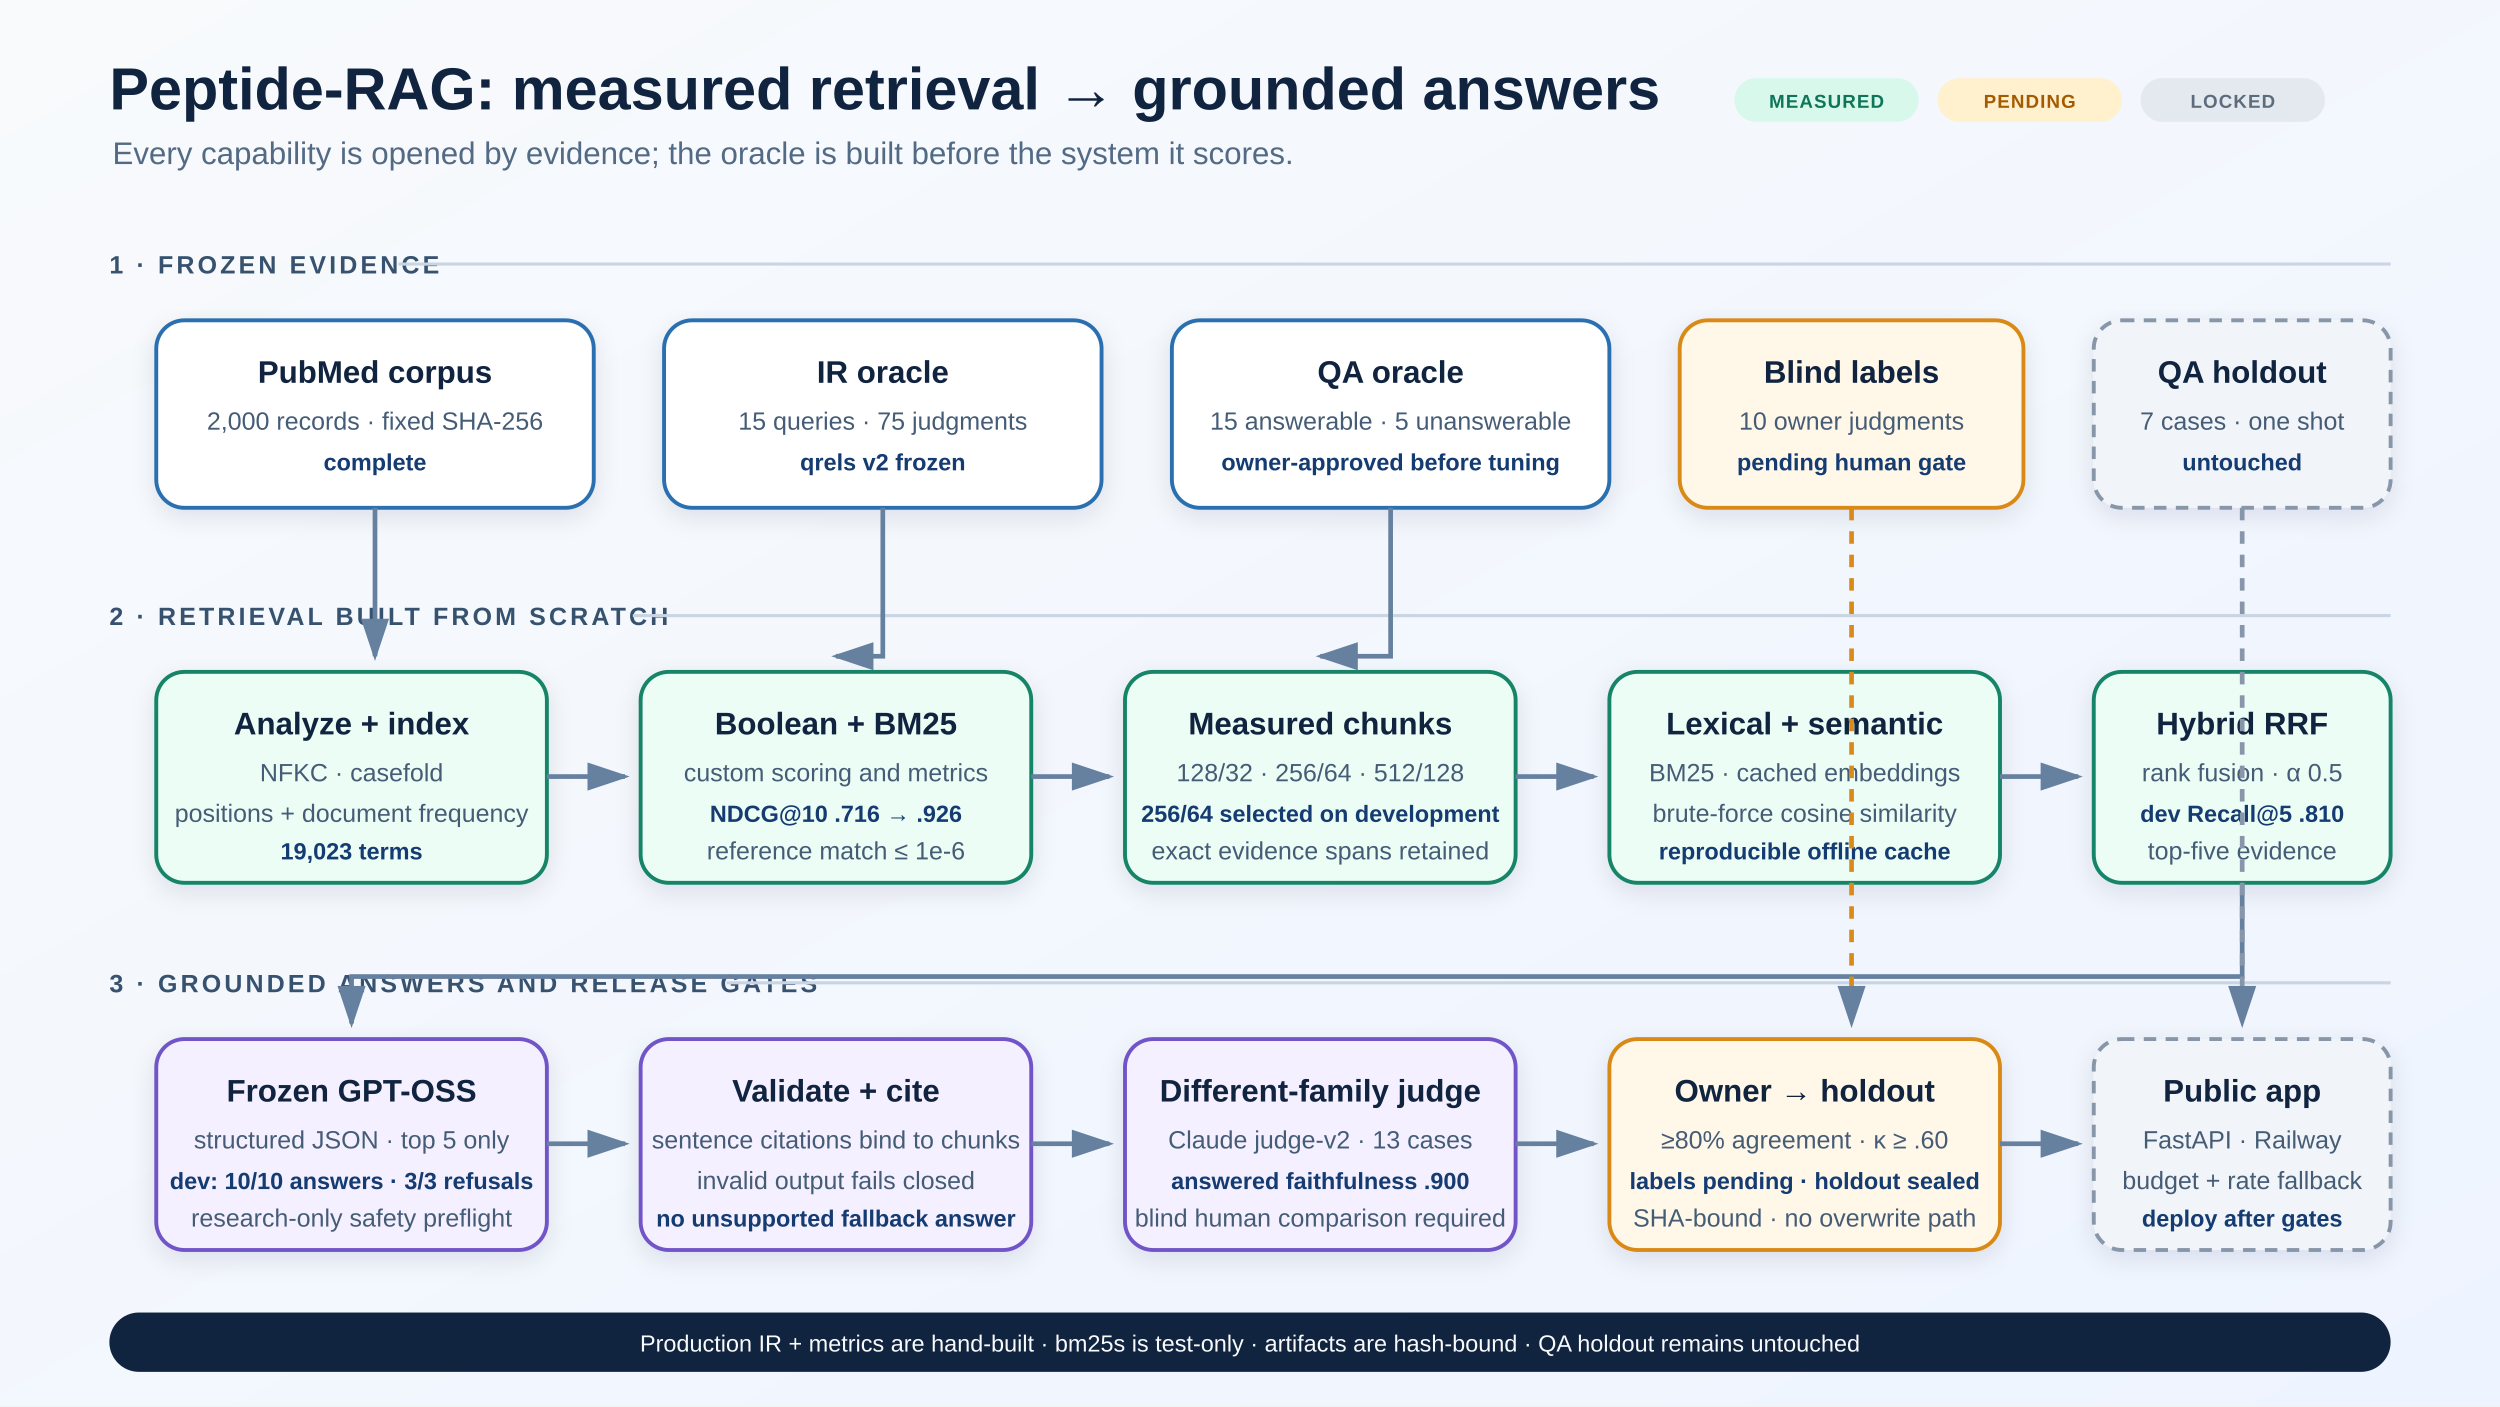
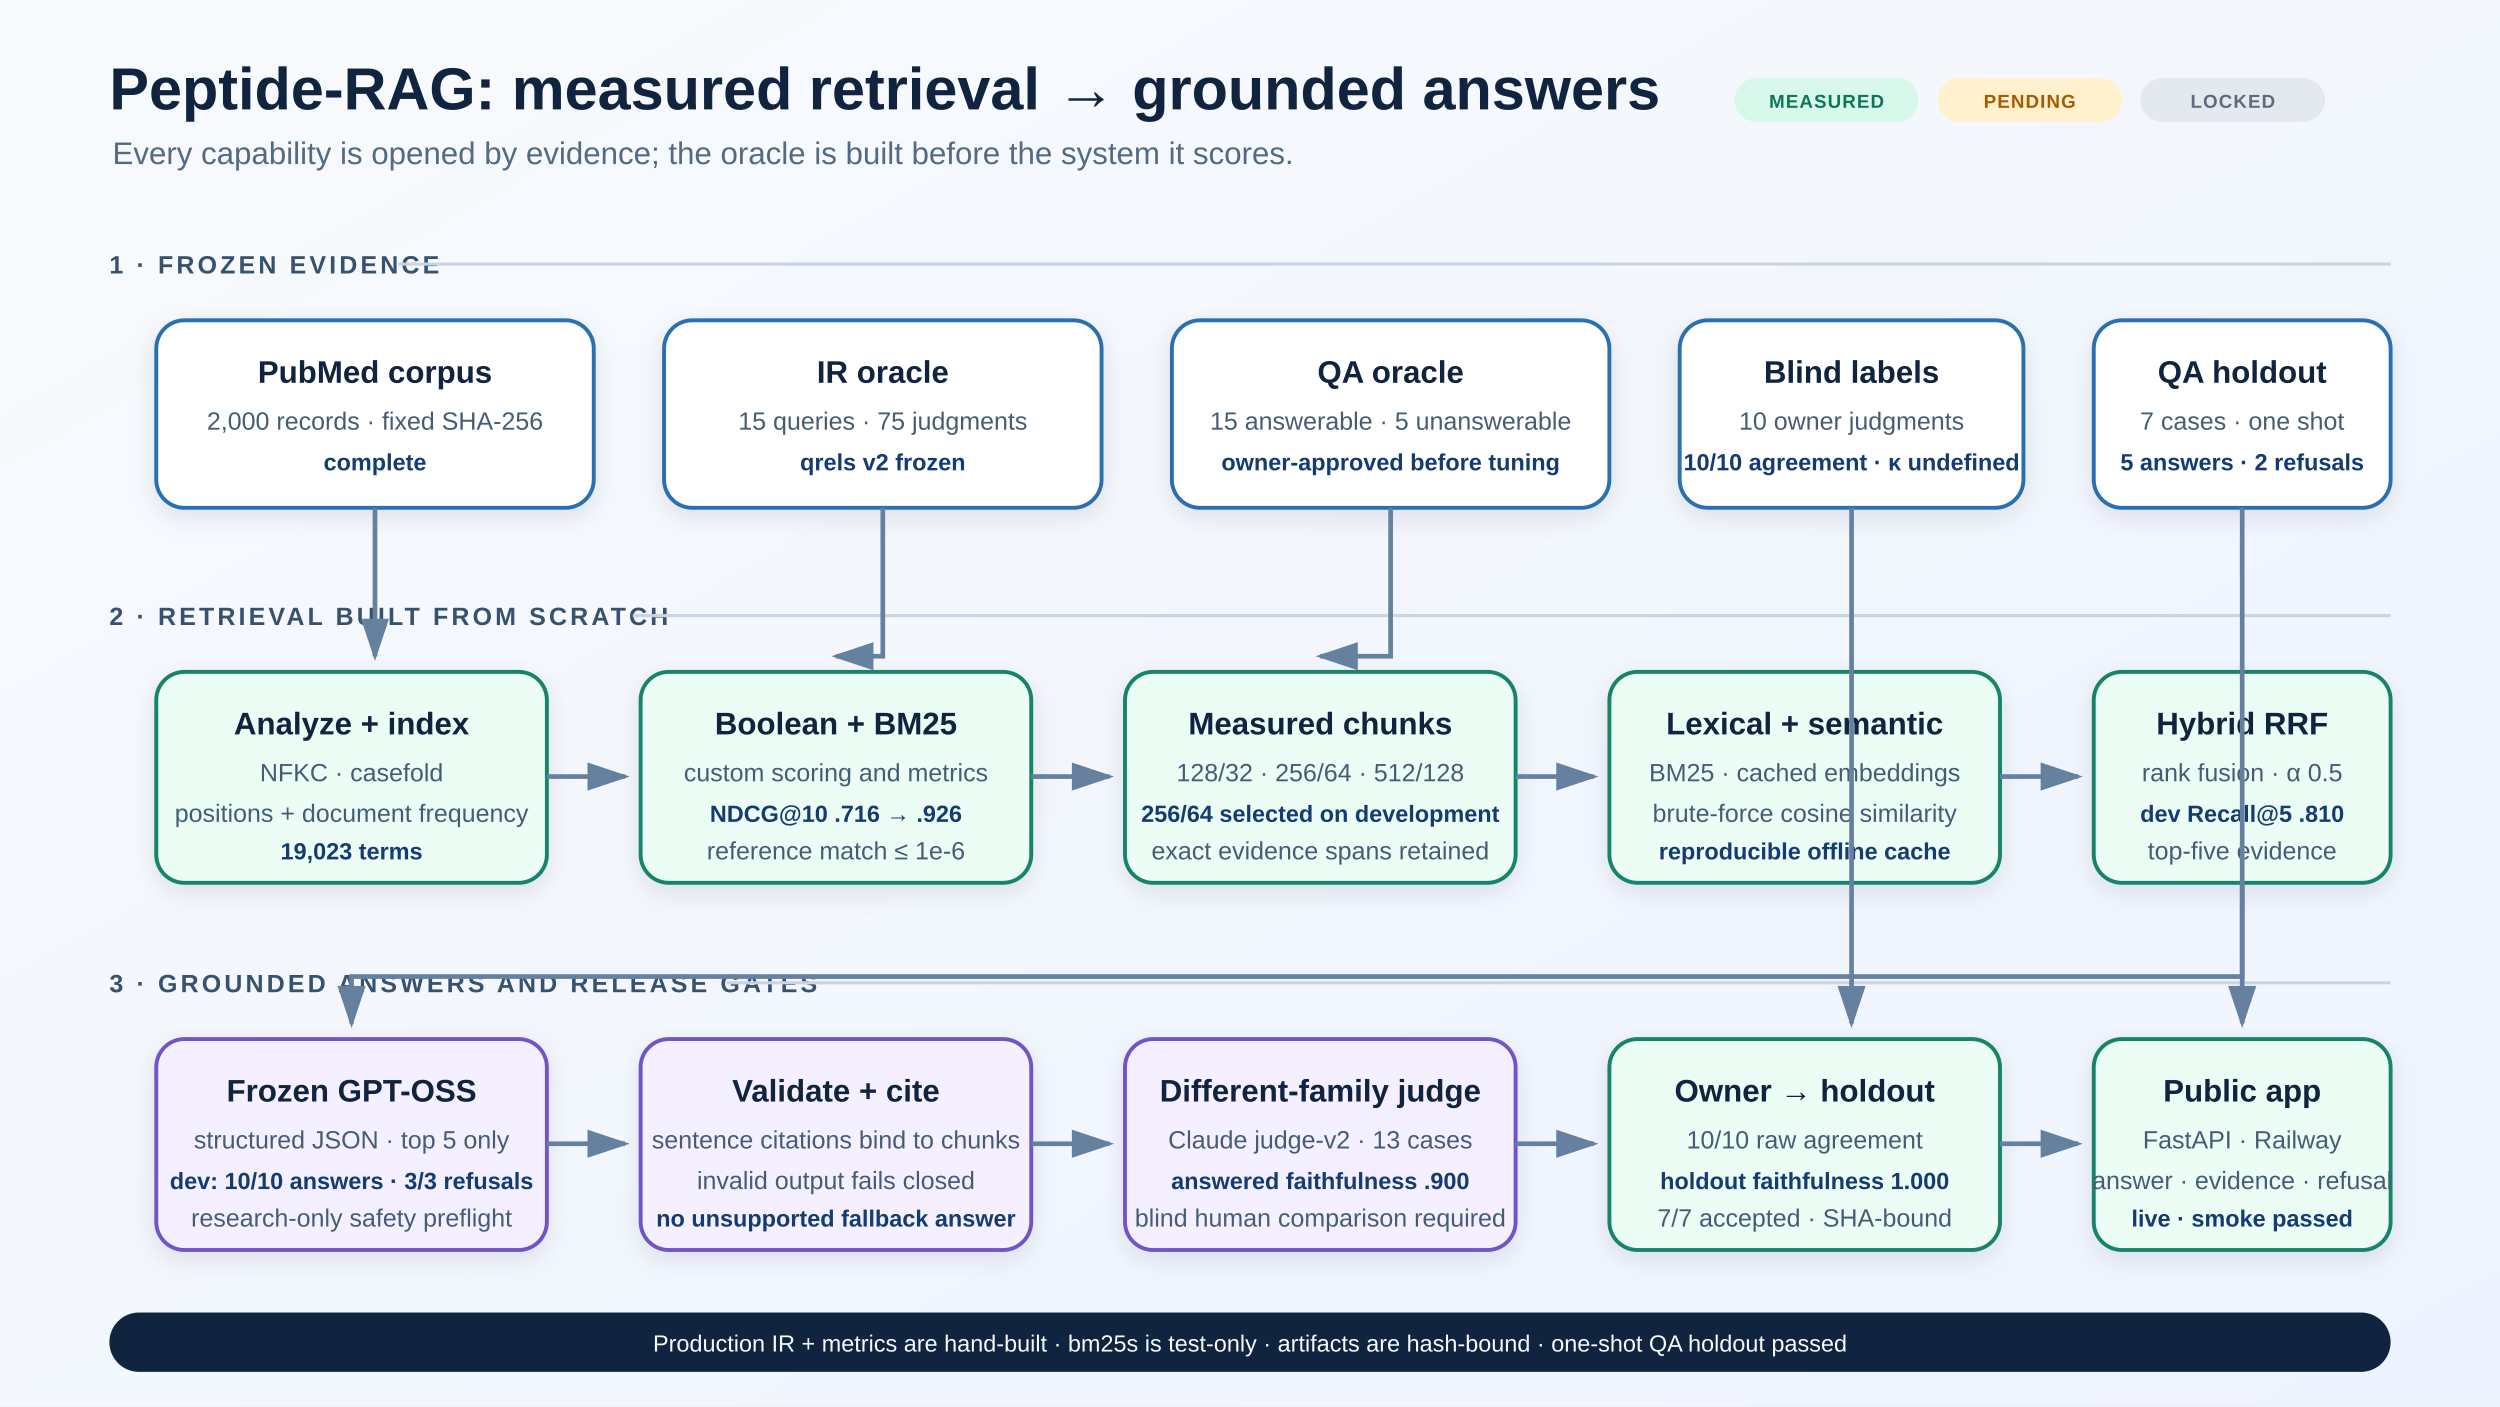
<svg xmlns="http://www.w3.org/2000/svg" width="1600" height="900" viewBox="0 0 1600 900" role="img" aria-labelledby="title description">
  <defs>
    <linearGradient id="background" x1="0" y1="0" x2="1" y2="1">
      <stop offset="0" stop-color="#f8fafc" />
      <stop offset="1" stop-color="#eef4ff" />
    </linearGradient>
    <filter id="shadow" x="-10%" y="-10%" width="120%" height="130%">
      <feDropShadow dx="0" dy="5" stdDeviation="8" flood-color="#10233f" flood-opacity="0.10" />
    </filter>
    <marker id="arrow" markerWidth="10" markerHeight="10" refX="8" refY="3" orient="auto" markerUnits="strokeWidth">
      <path d="M0,0 L0,6 L9,3 z" fill="#66809f" />
    </marker>
    <style>
      .title { font: 700 38px 'Segoe UI', Arial, sans-serif; fill: #10233f; }
      .subtitle { font: 400 20px 'Segoe UI', Arial, sans-serif; fill: #536a85; }
      .lane { font: 700 16px 'Segoe UI', Arial, sans-serif; letter-spacing: 2px; fill: #36526f; }
      .box-title { font: 700 20px 'Segoe UI', Arial, sans-serif; fill: #10233f; }
      .body { font: 400 16px 'Segoe UI', Arial, sans-serif; fill: #455c76; }
      .metric { font: 600 15px 'Segoe UI', Arial, sans-serif; fill: #143b72; }
      .chip { font: 700 12px 'Segoe UI', Arial, sans-serif; letter-spacing: .7px; }
      .foot { font: 500 15px 'Segoe UI', Arial, sans-serif; fill: #f8fafc; }
      .arrow { stroke: #66809f; stroke-width: 3; fill: none; marker-end: url(#arrow); }
      .evidence { fill: #ffffff; stroke: #2a6fb0; stroke-width: 2.5; }
      .retrieval { fill: #ecfdf5; stroke: #168466; stroke-width: 2.5; }
      .rag { fill: #f4f0ff; stroke: #7154c8; stroke-width: 2.5; }
      .pending { fill: #fff7e8; stroke: #d98a19; stroke-width: 2.5; }
      .locked { fill: #f1f4f8; stroke: #8796a8; stroke-width: 2.5; stroke-dasharray: 8 6; }
    </style>
  </defs>
  <rect width="1600" height="900" fill="url(#background)" />
  <text x="70" y="70" class="title">Peptide-RAG: measured retrieval → grounded answers</text>
  <text x="72" y="105" class="subtitle">Every capability is opened by evidence; the oracle is built before the system it scores.</text>
  <g transform="translate(1110 50)">
    <rect x="0" y="0" width="118" height="28" rx="14" fill="#d9f8ec" />
    <text x="59" y="19" text-anchor="middle" class="chip" fill="#0d7658">MEASURED</text>
    <rect x="130" y="0" width="118" height="28" rx="14" fill="#fff0ce" />
    <text x="189" y="19" text-anchor="middle" class="chip" fill="#a45b00">PENDING</text>
    <rect x="260" y="0" width="118" height="28" rx="14" fill="#e4e9ef" />
    <text x="319" y="19" text-anchor="middle" class="chip" fill="#5d6c7d">LOCKED</text>
  </g>
  <text x="70" y="175" class="lane">1 · FROZEN EVIDENCE</text>
  <line x1="255" y1="169" x2="1530" y2="169" stroke="#cad5e3" stroke-width="2" />
  <g filter="url(#shadow)">
    <rect x="100" y="205" width="280" height="120" rx="18" class="evidence" />
    <rect x="425" y="205" width="280" height="120" rx="18" class="evidence" />
    <rect x="750" y="205" width="280" height="120" rx="18" class="evidence" />
-     <rect x="1075" y="205" width="220" height="120" rx="18" class="pending" />
-     <rect x="1340" y="205" width="190" height="120" rx="18" class="locked" />
+     <rect x="1075" y="205" width="220" height="120" rx="18" class="evidence" />
+     <rect x="1340" y="205" width="190" height="120" rx="18" class="evidence" />
  </g>
  <text x="240" y="245" text-anchor="middle" class="box-title">PubMed corpus</text>
  <text x="240" y="275" text-anchor="middle" class="body">2,000 records · fixed SHA-256</text>
  <text x="240" y="301" text-anchor="middle" class="metric">complete</text>
  <text x="565" y="245" text-anchor="middle" class="box-title">IR oracle</text>
  <text x="565" y="275" text-anchor="middle" class="body">15 queries · 75 judgments</text>
  <text x="565" y="301" text-anchor="middle" class="metric">qrels v2 frozen</text>
  <text x="890" y="245" text-anchor="middle" class="box-title">QA oracle</text>
  <text x="890" y="275" text-anchor="middle" class="body">15 answerable · 5 unanswerable</text>
  <text x="890" y="301" text-anchor="middle" class="metric">owner-approved before tuning</text>
  <text x="1185" y="245" text-anchor="middle" class="box-title">Blind labels</text>
  <text x="1185" y="275" text-anchor="middle" class="body">10 owner judgments</text>
-   <text x="1185" y="301" text-anchor="middle" class="metric" fill="#a45b00">pending human gate</text>
+   <text x="1185" y="301" text-anchor="middle" class="metric">10/10 agreement · κ undefined</text>
  <text x="1435" y="245" text-anchor="middle" class="box-title">QA holdout</text>
  <text x="1435" y="275" text-anchor="middle" class="body">7 cases · one shot</text>
-   <text x="1435" y="301" text-anchor="middle" class="metric" fill="#5d6c7d">untouched</text>
+   <text x="1435" y="301" text-anchor="middle" class="metric">5 answers · 2 refusals</text>
  <text x="70" y="400" class="lane">2 · RETRIEVAL BUILT FROM SCRATCH</text>
  <line x1="405" y1="394" x2="1530" y2="394" stroke="#cad5e3" stroke-width="2" />
  <g filter="url(#shadow)">
    <rect x="100" y="430" width="250" height="135" rx="18" class="retrieval" />
    <rect x="410" y="430" width="250" height="135" rx="18" class="retrieval" />
    <rect x="720" y="430" width="250" height="135" rx="18" class="retrieval" />
    <rect x="1030" y="430" width="250" height="135" rx="18" class="retrieval" />
    <rect x="1340" y="430" width="190" height="135" rx="18" class="retrieval" />
  </g>
  <text x="225" y="470" text-anchor="middle" class="box-title">Analyze + index</text>
  <text x="225" y="500" text-anchor="middle" class="body">NFKC · casefold</text>
  <text x="225" y="526" text-anchor="middle" class="body">positions + document frequency</text>
  <text x="225" y="550" text-anchor="middle" class="metric">19,023 terms</text>
  <text x="535" y="470" text-anchor="middle" class="box-title">Boolean + BM25</text>
  <text x="535" y="500" text-anchor="middle" class="body">custom scoring and metrics</text>
  <text x="535" y="526" text-anchor="middle" class="metric">NDCG@10 .716 → .926</text>
  <text x="535" y="550" text-anchor="middle" class="body">reference match ≤ 1e-6</text>
  <text x="845" y="470" text-anchor="middle" class="box-title">Measured chunks</text>
  <text x="845" y="500" text-anchor="middle" class="body">128/32 · 256/64 · 512/128</text>
  <text x="845" y="526" text-anchor="middle" class="metric">256/64 selected on development</text>
  <text x="845" y="550" text-anchor="middle" class="body">exact evidence spans retained</text>
  <text x="1155" y="470" text-anchor="middle" class="box-title">Lexical + semantic</text>
  <text x="1155" y="500" text-anchor="middle" class="body">BM25 · cached embeddings</text>
  <text x="1155" y="526" text-anchor="middle" class="body">brute-force cosine similarity</text>
  <text x="1155" y="550" text-anchor="middle" class="metric">reproducible offline cache</text>
  <text x="1435" y="470" text-anchor="middle" class="box-title">Hybrid RRF</text>
  <text x="1435" y="500" text-anchor="middle" class="body">rank fusion · α 0.5</text>
  <text x="1435" y="526" text-anchor="middle" class="metric">dev Recall@5 .810</text>
  <text x="1435" y="550" text-anchor="middle" class="body">top-five evidence</text>
  <path d="M350 497 H400" class="arrow" />
  <path d="M660 497 H710" class="arrow" />
  <path d="M970 497 H1020" class="arrow" />
  <path d="M1280 497 H1330" class="arrow" />
  <path d="M240 325 V420" class="arrow" />
  <path d="M565 325 V420 H535" class="arrow" />
  <path d="M890 325 V420 H845" class="arrow" />
  <text x="70" y="635" class="lane">3 · GROUNDED ANSWERS AND RELEASE GATES</text>
  <line x1="465" y1="629" x2="1530" y2="629" stroke="#cad5e3" stroke-width="2" />
  <g filter="url(#shadow)">
    <rect x="100" y="665" width="250" height="135" rx="18" class="rag" />
    <rect x="410" y="665" width="250" height="135" rx="18" class="rag" />
    <rect x="720" y="665" width="250" height="135" rx="18" class="rag" />
-     <rect x="1030" y="665" width="250" height="135" rx="18" class="pending" />
-     <rect x="1340" y="665" width="190" height="135" rx="18" class="locked" />
+     <rect x="1030" y="665" width="250" height="135" rx="18" class="retrieval" />
+     <rect x="1340" y="665" width="190" height="135" rx="18" class="retrieval" />
  </g>
  <text x="225" y="705" text-anchor="middle" class="box-title">Frozen GPT-OSS</text>
  <text x="225" y="735" text-anchor="middle" class="body">structured JSON · top 5 only</text>
  <text x="225" y="761" text-anchor="middle" class="metric">dev: 10/10 answers · 3/3 refusals</text>
  <text x="225" y="785" text-anchor="middle" class="body">research-only safety preflight</text>
  <text x="535" y="705" text-anchor="middle" class="box-title">Validate + cite</text>
  <text x="535" y="735" text-anchor="middle" class="body">sentence citations bind to chunks</text>
  <text x="535" y="761" text-anchor="middle" class="body">invalid output fails closed</text>
  <text x="535" y="785" text-anchor="middle" class="metric">no unsupported fallback answer</text>
  <text x="845" y="705" text-anchor="middle" class="box-title">Different-family judge</text>
  <text x="845" y="735" text-anchor="middle" class="body">Claude judge-v2 · 13 cases</text>
  <text x="845" y="761" text-anchor="middle" class="metric">answered faithfulness .900</text>
  <text x="845" y="785" text-anchor="middle" class="body">blind human comparison required</text>
  <text x="1155" y="705" text-anchor="middle" class="box-title">Owner → holdout</text>
-   <text x="1155" y="735" text-anchor="middle" class="body">≥80% agreement · κ ≥ .60</text>
-   <text x="1155" y="761" text-anchor="middle" class="metric" fill="#a45b00">labels pending · holdout sealed</text>
-   <text x="1155" y="785" text-anchor="middle" class="body">SHA-bound · no overwrite path</text>
+   <text x="1155" y="735" text-anchor="middle" class="body">10/10 raw agreement</text>
+   <text x="1155" y="761" text-anchor="middle" class="metric">holdout faithfulness 1.000</text>
+   <text x="1155" y="785" text-anchor="middle" class="body">7/7 accepted · SHA-bound</text>
  <text x="1435" y="705" text-anchor="middle" class="box-title">Public app</text>
  <text x="1435" y="735" text-anchor="middle" class="body">FastAPI · Railway</text>
-   <text x="1435" y="761" text-anchor="middle" class="body">budget + rate fallback</text>
-   <text x="1435" y="785" text-anchor="middle" class="metric" fill="#5d6c7d">deploy after gates</text>
+   <text x="1435" y="761" text-anchor="middle" class="body">answer · evidence · refusal</text>
+   <text x="1435" y="785" text-anchor="middle" class="metric">live · smoke passed</text>
  <path d="M1435 565 V625 H225 V655" class="arrow" />
  <path d="M350 732 H400" class="arrow" />
  <path d="M660 732 H710" class="arrow" />
  <path d="M970 732 H1020" class="arrow" />
  <path d="M1280 732 H1330" class="arrow" />
-   <path d="M1185 325 V655" stroke="#d98a19" stroke-width="3" stroke-dasharray="8 7" fill="none" marker-end="url(#arrow)" />
-   <path d="M1435 325 V655" stroke="#8796a8" stroke-width="3" stroke-dasharray="8 7" fill="none" marker-end="url(#arrow)" />
+   <path d="M1185 325 V655" class="arrow" />
+   <path d="M1435 325 V655" class="arrow" />
  <rect x="70" y="840" width="1460" height="38" rx="19" fill="#10233f" />
-   <text x="800" y="865" text-anchor="middle" class="foot">Production IR + metrics are hand-built · bm25s is test-only · artifacts are hash-bound · QA holdout remains untouched</text>
+   <text x="800" y="865" text-anchor="middle" class="foot">Production IR + metrics are hand-built · bm25s is test-only · artifacts are hash-bound · one-shot QA holdout passed</text>
</svg>
